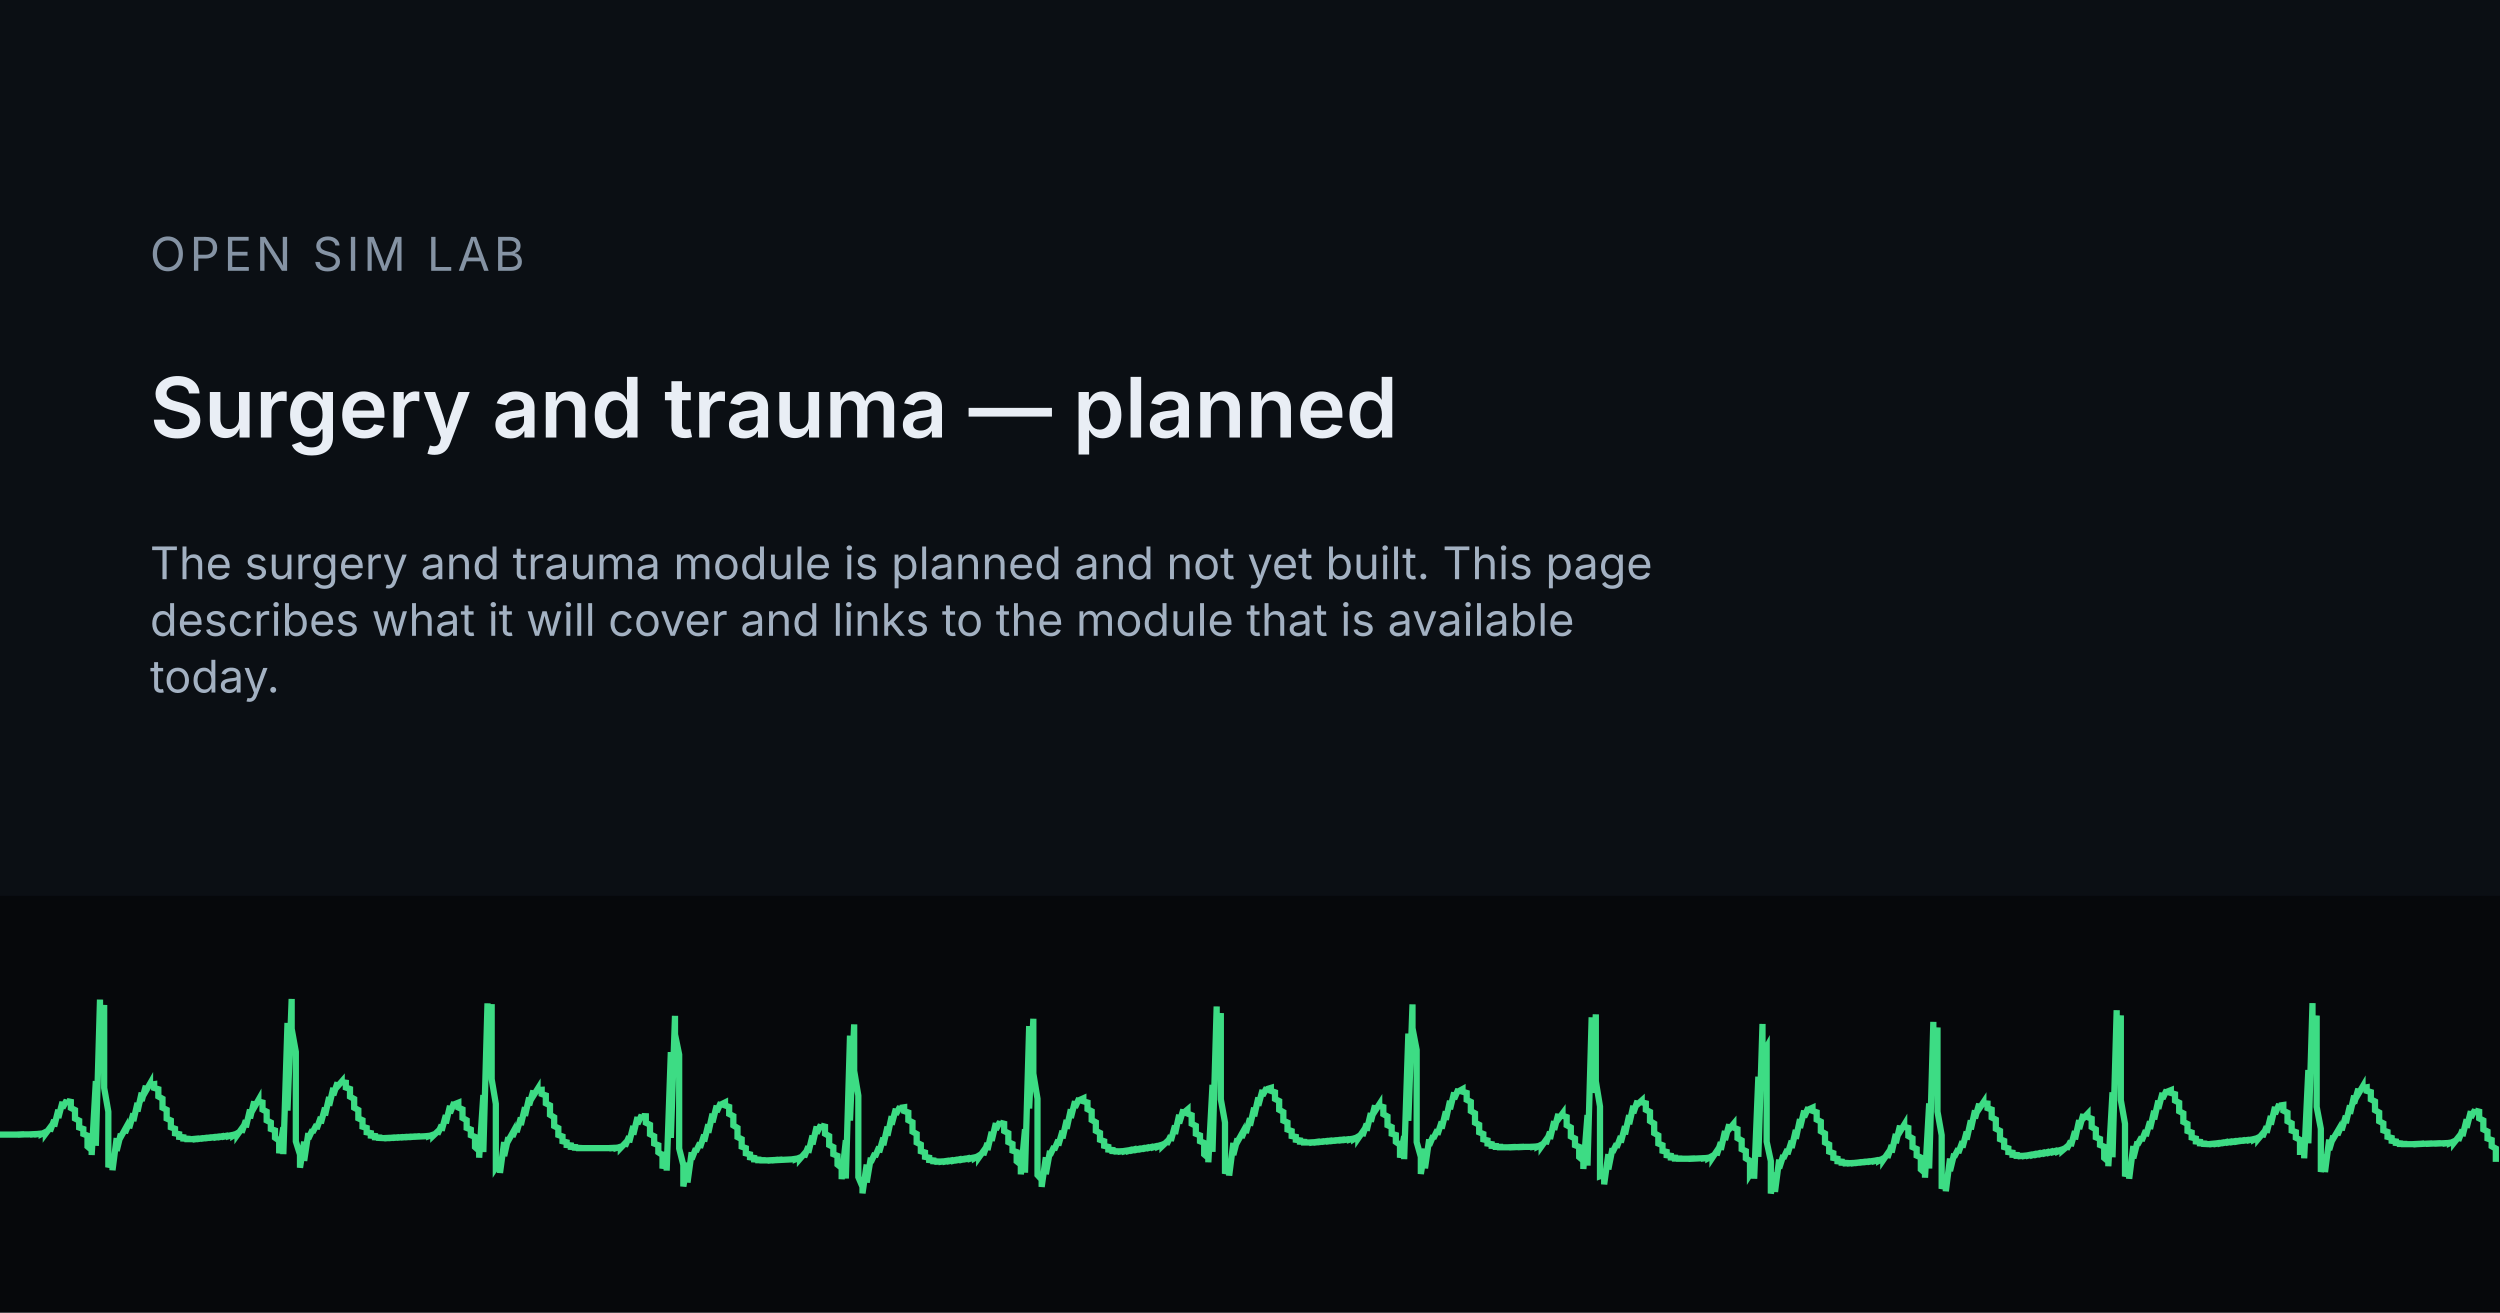
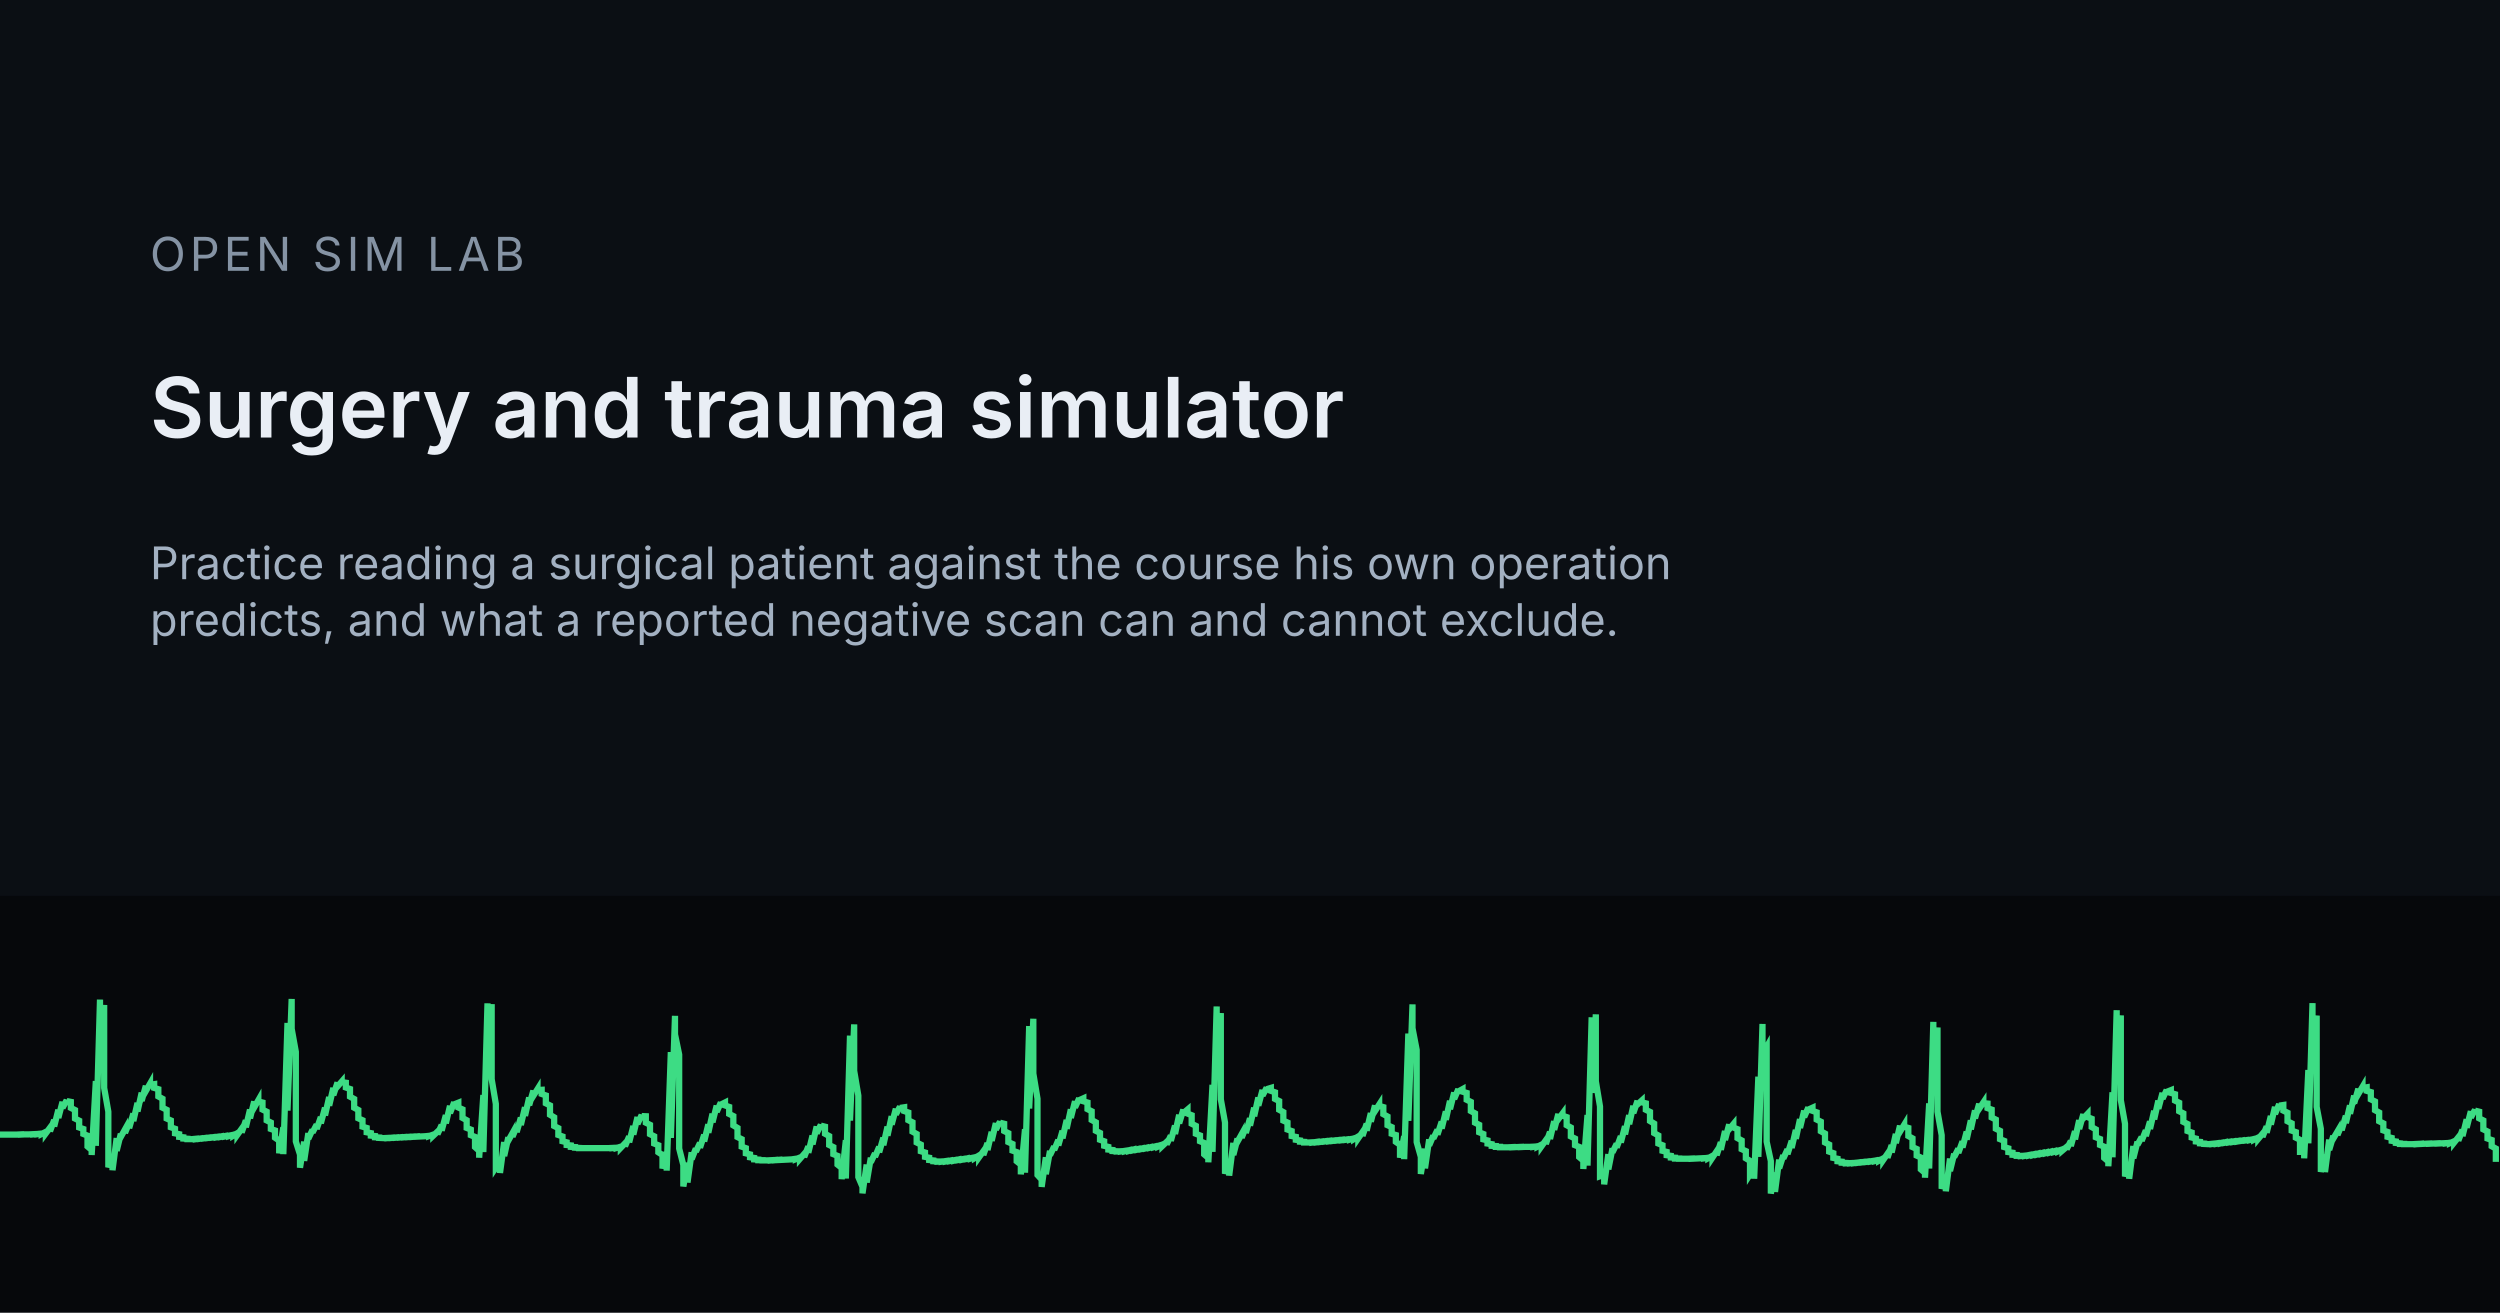
<svg xmlns="http://www.w3.org/2000/svg" width="1200" height="630" viewBox="0 0 1200 630">
  <rect width="1200" height="630" fill="#0B0F14" />
  <rect x="0" y="430" width="1200" height="200" fill="#06080B" />
  <g transform="translate(0 455)">
    <path d="M0 89.6 L0 89.6 L2 89.6 L2 89.6 L4 89.6 L4 89.6 L6 89.6 L6 89.6 L8 89.6 L8 89.6 L10 89.5 L10 89.6 L12 89.5 L12 89.5 L14 89.5 L14 89.5 L16 89.4 L16 89.5 L18 89.3 L18 89.4 L20 89.1 L20 89.3 L22 88.3 L22 89.0 L24 86.3 L24 88.0 L26 82.6 L26 85.7 L28 77.7 L28 81.6 L30 73.9 L30 76.8 L32 73.1 L32 73.5 L34 73.9 L34 76.8 L36 77.8 L36 81.9 L38 82.9 L38 86.2 L40 86.9 L40 89.3 L42 90.1 L42 95.3 L44 97.0 L44 99.4 L46 63.9 L46 95.0 L48 24.8 L48 52.7 L50 27.4 L50 67.2 L52 78.6 L52 105.3 L54 99.9 L54 106.7 L56 91.3 L56 97.4 L58 89.2 L58 90.7 L60 87.1 L60 88.8 L62 83.9 L62 86.5 L64 79.5 L64 83.1 L66 74.4 L66 78.5 L68 69.5 L68 73.4 L70 66.2 L70 68.7 L72 65.2 L72 65.7 L74 65.4 L74 67.2 L76 67.8 L76 71.3 L78 72.4 L78 76.7 L80 77.7 L80 81.9 L82 82.8 L82 86.1 L84 86.8 L84 89.0 L86 89.4 L86 90.7 L88 90.9 L88 91.5 L90 91.6 L90 91.8 L92 91.8 L92 91.8 L94 91.6 L94 91.8 L96 91.5 L96 91.6 L98 91.3 L98 91.4 L100 91.1 L100 91.2 L102 90.9 L102 91.0 L104 90.7 L104 90.9 L106 90.5 L106 90.7 L108 90.3 L108 90.5 L110 90.1 L110 90.3 L112 89.7 L112 90.1 L114 88.9 L114 89.6 L116 86.8 L116 88.6 L118 82.8 L118 86.1 L120 77.6 L120 81.8 L122 73.7 L122 76.6 L124 73.1 L124 73.7 L126 74.2 L126 77.6 L128 78.6 L128 82.8 L130 83.8 L130 86.9 L132 87.6 L132 91.1 L134 92.5 L134 98.6 L136 86.1 L136 99.0 L138 36.0 L138 78.1 L140 24.5 L140 38.8 L142 49.9 L142 92.9 L144 99.2 L144 105.5 L146 93.0 L146 102.2 L148 88.9 L148 91.6 L150 87.3 L150 88.6 L152 84.8 L152 86.9 L154 81.2 L154 84.2 L156 76.7 L156 80.4 L158 71.6 L158 75.7 L160 67.2 L160 70.7 L162 64.6 L162 66.5 L164 64.2 L164 64.4 L166 64.7 L166 67.0 L168 67.7 L168 71.4 L170 72.5 L170 76.7 L172 77.8 L172 81.8 L174 82.7 L174 85.8 L176 86.4 L176 88.5 L178 88.9 L178 90.1 L180 90.3 L180 90.9 L182 91.0 L182 91.2 L184 91.3 L184 91.3 L186 91.2 L186 91.3 L188 91.1 L188 91.2 L190 91.0 L190 91.1 L192 90.9 L192 91.0 L194 90.8 L194 90.9 L196 90.7 L196 90.8 L198 90.6 L198 90.7 L200 90.5 L200 90.6 L202 90.5 L202 90.5 L204 90.4 L204 90.4 L206 90.2 L206 90.3 L208 89.6 L208 90.1 L210 88.2 L210 89.4 L212 85.0 L212 87.7 L214 80.3 L214 84.2 L216 75.8 L216 79.3 L218 74.1 L218 75.1 L220 74.3 L220 76.6 L222 77.5 L222 81.6 L224 82.7 L224 86.4 L226 87.2 L226 89.9 L228 90.7 L228 95.6 L230 97.4 L230 100.7 L232 70.6 L232 98.0 L234 26.6 L234 59.7 L236 27.0 L236 63.0 L238 74.9 L238 105.4 L240 102.4 L240 108.0 L242 93.2 L242 99.9 L244 90.9 L244 92.5 L246 88.9 L246 90.6 L248 85.8 L248 88.4 L250 81.5 L250 85.0 L252 76.5 L252 80.6 L254 71.8 L254 75.5 L256 68.5 L256 71.0 L258 67.8 L258 68.2 L260 68.1 L260 70.1 L262 70.8 L262 74.6 L264 75.6 L264 80.1 L266 81.3 L266 85.5 L268 86.5 L268 89.8 L270 90.5 L270 92.8 L272 93.3 L272 94.6 L274 94.8 L274 95.5 L276 95.6 L276 95.9 L278 96.0 L278 96.1 L280 96.1 L280 96.1 L282 96.1 L282 96.1 L284 96.1 L284 96.1 L286 96.1 L286 96.1 L288 96.1 L288 96.1 L290 96.1 L290 96.1 L292 96.1 L292 96.1 L294 96.0 L294 96.1 L296 95.9 L296 96.0 L298 95.4 L298 95.9 L300 93.8 L300 95.2 L302 90.5 L302 93.3 L304 85.5 L304 89.6 L306 81.2 L306 84.5 L308 80.2 L308 80.7 L310 80.8 L310 83.9 L312 84.9 L312 89.4 L314 90.4 L314 93.9 L316 94.7 L316 98.1 L318 99.4 L318 105.9 L320 98.0 L320 106.9 L322 50.0 L322 91.2 L324 32.6 L324 41.5 L326 51.2 L326 96.3 L328 104.2 L328 114.5 L330 103.1 L330 112.6 L332 98.1 L332 101.4 L334 96.3 L334 97.8 L336 93.6 L336 95.9 L338 89.7 L338 92.9 L340 84.7 L340 88.7 L342 79.6 L342 83.7 L344 75.7 L344 78.7 L346 74.2 L346 75.2 L348 74.2 L348 75.6 L350 76.3 L350 79.7 L352 80.7 L352 85.2 L354 86.4 L354 90.8 L356 91.8 L356 95.4 L358 96.1 L358 98.6 L360 99.1 L360 100.5 L362 100.8 L362 101.5 L364 101.6 L364 101.9 L366 101.9 L366 102.0 L368 102.0 L368 102.0 L370 101.9 L370 102.0 L372 101.8 L372 101.9 L374 101.7 L374 101.8 L376 101.7 L376 101.7 L378 101.6 L378 101.6 L380 101.5 L380 101.5 L382 101.2 L382 101.4 L384 100.6 L384 101.2 L386 98.9 L386 100.4 L388 95.3 L388 98.3 L390 90.1 L390 94.3 L392 85.7 L392 89.0 L394 84.9 L394 85.3 L396 85.8 L396 89.2 L398 90.3 L398 94.6 L400 95.6 L400 99.0 L402 99.8 L402 104.0 L404 105.6 L404 111.0 L406 92.3 L406 110.7 L408 42.1 L408 82.9 L410 36.7 L410 59.0 L412 70.9 L412 110.0 L414 114.7 L414 117.8 L416 104.0 L416 112.6 L418 100.7 L418 102.9 L420 98.6 L420 100.3 L422 95.5 L422 98.1 L424 91.1 L424 94.7 L426 85.8 L426 90.1 L428 80.8 L428 84.8 L430 77.2 L430 79.9 L432 76.2 L432 76.8 L434 76.5 L434 78.3 L436 79.0 L436 82.7 L438 83.7 L438 88.2 L440 89.3 L440 93.4 L442 94.4 L442 97.6 L444 98.2 L444 100.3 L446 100.7 L446 101.8 L448 102.0 L448 102.4 L450 102.5 L450 102.6 L452 102.5 L452 102.6 L454 102.3 L454 102.5 L456 102.1 L456 102.3 L458 101.9 L458 102.1 L460 101.6 L460 101.8 L462 101.4 L462 101.6 L464 101.1 L464 101.3 L466 100.9 L466 101.1 L468 100.5 L468 100.8 L470 99.6 L470 100.4 L472 97.6 L472 99.4 L474 93.7 L474 97.0 L476 88.3 L476 92.6 L478 84.1 L478 87.2 L480 83.4 L480 83.9 L482 84.4 L482 87.9 L484 88.9 L484 93.2 L486 94.1 L486 97.3 L488 98.0 L488 102.4 L490 104.0 L490 108.7 L492 87.0 L492 107.9 L494 37.5 L494 77.1 L496 34.0 L496 60.3 L498 72.4 L498 109.0 L500 111.2 L500 114.7 L502 100.5 L502 108.6 L504 97.4 L504 99.5 L506 95.3 L506 97.0 L508 92.2 L508 94.8 L510 87.8 L510 91.4 L512 82.6 L512 86.8 L514 77.5 L514 81.6 L516 73.6 L516 76.6 L518 72.2 L518 73.1 L520 72.2 L520 73.6 L522 74.2 L522 77.4 L524 78.4 L524 82.6 L526 83.7 L526 87.8 L528 88.8 L528 92.1 L530 92.8 L530 95.0 L532 95.5 L532 96.8 L534 97.0 L534 97.5 L536 97.6 L536 97.7 L538 97.6 L538 97.7 L540 97.4 L540 97.6 L542 97.1 L542 97.4 L544 96.8 L544 97.1 L546 96.6 L546 96.8 L548 96.3 L548 96.5 L550 96.0 L550 96.2 L552 95.7 L552 95.9 L554 95.4 L554 95.6 L556 95.0 L556 95.3 L558 94.4 L558 95.0 L560 93.1 L560 94.3 L562 90.1 L562 92.6 L564 85.3 L564 89.3 L566 80.1 L566 84.2 L568 77.6 L568 79.3 L570 77.6 L570 79.5 L572 80.3 L572 84.4 L574 85.4 L574 89.2 L576 90.0 L576 92.8 L578 93.6 L578 99.1 L580 100.8 L580 102.9 L582 65.7 L582 97.9 L584 28.1 L584 54.5 L586 31.3 L586 72.7 L588 83.8 L588 108.4 L590 101.8 L590 109.3 L592 93.6 L592 99.4 L594 91.5 L594 93.0 L596 89.4 L596 91.1 L598 86.1 L598 88.8 L600 81.8 L600 85.3 L602 76.7 L602 80.8 L604 71.8 L604 75.7 L606 68.2 L606 70.9 L608 67.1 L608 67.8 L610 67.2 L610 68.6 L612 69.3 L612 72.5 L614 73.5 L614 77.7 L616 78.8 L616 82.9 L618 83.8 L618 87.2 L620 87.9 L620 90.3 L622 90.7 L622 92.1 L624 92.4 L624 93.0 L626 93.1 L626 93.4 L628 93.4 L628 93.4 L630 93.3 L630 93.4 L632 93.1 L632 93.3 L634 93.0 L634 93.1 L636 92.8 L636 92.9 L638 92.6 L638 92.8 L640 92.5 L640 92.6 L642 92.3 L642 92.4 L644 92.1 L644 92.3 L646 92.0 L646 92.1 L648 91.8 L648 92.0 L650 91.4 L650 91.7 L652 90.5 L652 91.3 L654 88.4 L654 90.2 L656 84.4 L656 87.7 L658 79.3 L658 83.4 L660 75.6 L660 78.3 L662 75.2 L662 75.8 L664 76.4 L664 79.8 L666 80.9 L666 85.1 L668 86.0 L668 89.2 L670 89.8 L670 93.1 L672 94.5 L672 100.7 L674 90.4 L674 101.4 L676 41.1 L676 83.0 L678 27.1 L678 38.5 L680 49.0 L680 93.2 L682 100.3 L682 108.5 L684 96.4 L684 105.8 L686 91.9 L686 94.8 L688 90.1 L688 91.5 L690 87.3 L690 89.6 L692 83.4 L692 86.7 L694 78.5 L694 82.5 L696 73.4 L696 77.4 L698 69.4 L698 72.5 L700 67.8 L700 68.9 L702 67.8 L702 69.0 L704 69.6 L704 72.9 L706 73.9 L706 78.3 L708 79.4 L708 83.9 L710 84.9 L710 88.5 L712 89.3 L712 91.9 L714 92.4 L714 93.9 L716 94.2 L716 95.0 L718 95.1 L718 95.5 L720 95.5 L720 95.7 L722 95.7 L722 95.7 L724 95.7 L724 95.7 L726 95.6 L726 95.7 L728 95.6 L728 95.6 L730 95.5 L730 95.6 L732 95.5 L732 95.5 L734 95.5 L734 95.5 L736 95.4 L736 95.5 L738 95.2 L738 95.4 L740 94.4 L740 95.1 L742 92.3 L742 94.1 L744 88.3 L744 91.7 L746 83.2 L746 87.3 L748 79.7 L748 82.2 L750 79.5 L750 80.5 L752 81.2 L752 85.1 L754 86.2 L754 90.5 L756 91.5 L756 94.7 L758 95.5 L758 100.4 L760 102.1 L760 106.1 L762 80.2 L762 104.5 L764 33.3 L764 69.6 L766 31.9 L766 64.0 L768 76.1 L768 109.6 L770 108.9 L770 113.5 L772 99.0 L772 106.3 L774 96.2 L774 98.1 L776 94.0 L776 95.8 L778 90.4 L778 93.4 L780 85.6 L780 89.5 L782 80.3 L782 84.6 L784 75.8 L784 79.3 L786 73.4 L786 75.1 L788 73.3 L788 74.1 L790 74.6 L790 77.7 L792 78.7 L792 83.1 L794 84.3 L794 88.9 L796 90.0 L796 93.9 L798 94.7 L798 97.4 L800 97.9 L800 99.5 L802 99.8 L802 100.6 L804 100.7 L804 101.1 L806 101.1 L806 101.2 L808 101.2 L808 101.2 L810 101.2 L810 101.2 L812 101.1 L812 101.2 L814 101.1 L814 101.1 L816 101.0 L816 101.0 L818 100.9 L818 101.0 L820 100.7 L820 100.9 L822 99.8 L822 100.6 L824 97.6 L824 99.5 L826 93.3 L826 96.9 L828 87.9 L828 92.2 L830 84.7 L830 87.0 L832 84.6 L832 86.2 L834 87.0 L834 91.3 L836 92.4 L836 96.6 L838 97.5 L838 101.0 L840 102.2 L840 108.7 L842 105.6 L842 110.8 L844 61.8 L844 100.3 L846 36.5 L846 51.2 L848 47.6 L848 93.0 L850 102.3 L850 117.9 L852 107.8 L852 117.1 L854 101.6 L854 105.8 L856 99.5 L856 101.1 L858 96.7 L858 99.0 L860 92.6 L860 96.0 L862 87.4 L862 91.6 L864 82.2 L864 86.4 L866 78.1 L866 81.2 L868 76.6 L868 77.6 L870 76.7 L870 78.2 L872 78.9 L872 82.4 L874 83.4 L874 88.0 L876 89.1 L876 93.4 L878 94.4 L878 97.8 L880 98.5 L880 100.8 L882 101.2 L882 102.4 L884 102.6 L884 103.1 L886 103.2 L886 103.4 L888 103.3 L888 103.4 L890 103.2 L890 103.3 L892 103.0 L892 103.1 L894 102.8 L894 102.9 L896 102.6 L896 102.7 L898 102.4 L898 102.5 L900 102.1 L900 102.3 L902 101.8 L902 102.1 L904 101.0 L904 101.7 L906 98.8 L906 100.7 L908 94.7 L908 98.2 L910 89.3 L910 93.7 L912 85.3 L912 88.2 L914 84.9 L914 85.8 L916 86.4 L916 90.3 L918 91.4 L918 95.6 L920 96.5 L920 99.7 L922 100.6 L922 106.3 L924 108.0 L924 110.3 L926 74.6 L926 105.9 L928 35.5 L928 63.4 L930 38.2 L930 78.6 L932 89.9 L932 115.6 L934 109.6 L934 116.8 L936 101.1 L936 107.1 L938 98.8 L938 100.4 L940 96.4 L940 98.4 L942 92.9 L942 95.8 L944 88.2 L944 92.0 L946 82.8 L946 87.1 L948 78.0 L948 81.8 L950 74.8 L950 77.2 L952 74.2 L952 74.5 L954 74.7 L954 76.9 L956 77.6 L956 81.4 L958 82.4 L958 86.8 L960 87.8 L960 91.8 L962 92.6 L962 95.6 L964 96.2 L964 98.0 L966 98.3 L966 99.3 L968 99.4 L968 99.8 L970 99.8 L970 99.9 L972 99.7 L972 99.8 L974 99.4 L974 99.6 L976 99.1 L976 99.4 L978 98.8 L978 99.1 L980 98.5 L980 98.8 L982 98.2 L982 98.5 L984 97.9 L984 98.2 L986 97.6 L986 97.9 L988 97.3 L988 97.6 L990 96.7 L990 97.2 L992 95.5 L992 96.6 L994 92.7 L994 95.1 L996 88.0 L996 91.9 L998 82.7 L998 86.9 L1000 79.8 L1000 81.8 L1002 79.7 L1002 81.2 L1004 82.0 L1004 86.0 L1006 87.1 L1006 90.9 L1008 91.7 L1008 94.6 L1010 95.4 L1010 100.8 L1012 102.5 L1012 104.8 L1014 69.3 L1014 100.5 L1016 29.9 L1016 58.1 L1018 32.4 L1018 73.1 L1020 84.4 L1020 109.7 L1022 103.5 L1022 110.8 L1024 95.1 L1024 101.0 L1026 93.0 L1026 94.5 L1028 90.8 L1028 92.6 L1030 87.6 L1030 90.3 L1032 83.3 L1032 86.9 L1034 78.2 L1034 82.3 L1036 73.3 L1036 77.2 L1038 69.6 L1038 72.4 L1040 68.2 L1040 69.1 L1042 68.3 L1042 69.6 L1044 70.2 L1044 73.3 L1046 74.3 L1046 78.4 L1048 79.4 L1048 83.5 L1050 84.5 L1050 87.9 L1052 88.6 L1052 91.0 L1054 91.5 L1054 92.9 L1056 93.1 L1056 93.8 L1058 93.9 L1058 94.1 L1060 94.2 L1060 94.2 L1062 94.0 L1062 94.1 L1064 93.8 L1064 94.0 L1066 93.6 L1066 93.8 L1068 93.3 L1068 93.5 L1070 93.1 L1070 93.3 L1072 92.9 L1072 93.1 L1074 92.7 L1074 92.9 L1076 92.5 L1076 92.6 L1078 92.3 L1078 92.4 L1080 92.1 L1080 92.2 L1082 91.7 L1082 92.0 L1084 91.0 L1084 91.6 L1086 89.2 L1086 90.7 L1088 85.7 L1088 88.7 L1090 80.7 L1090 84.8 L1092 76.3 L1092 79.7 L1094 75.0 L1094 75.7 L1096 75.4 L1096 78.1 L1098 79.1 L1098 83.2 L1100 84.2 L1100 87.7 L1102 88.4 L1102 91.1 L1104 92.1 L1104 97.9 L1106 97.9 L1106 101.0 L1108 58.6 L1108 93.8 L1110 26.5 L1110 47.4 L1112 32.5 L1112 76.3 L1114 86.8 L1114 107.5 L1116 99.2 L1116 107.6 L1118 92.0 L1118 97.0 L1120 90.2 L1120 91.5 L1122 88.1 L1122 89.8 L1124 84.9 L1124 87.5 L1126 80.6 L1126 84.1 L1128 75.6 L1128 79.6 L1130 70.9 L1130 74.6 L1132 67.6 L1132 70.1 L1134 66.7 L1134 67.2 L1136 66.9 L1136 68.6 L1138 69.2 L1138 72.7 L1140 73.7 L1140 77.9 L1142 79.0 L1142 83.2 L1144 84.2 L1144 87.6 L1146 88.3 L1146 90.7 L1148 91.2 L1148 92.6 L1150 92.9 L1150 93.6 L1152 93.8 L1152 94.1 L1154 94.1 L1154 94.2 L1156 94.2 L1156 94.2 L1158 94.2 L1158 94.2 L1160 94.1 L1160 94.2 L1162 94.0 L1162 94.1 L1164 94.0 L1164 94.0 L1166 93.9 L1166 94.0 L1168 93.9 L1168 93.9 L1170 93.8 L1170 93.9 L1172 93.8 L1172 93.8 L1174 93.7 L1174 93.8 L1176 93.5 L1176 93.7 L1178 92.8 L1178 93.4 L1180 90.9 L1180 92.5 L1182 87.3 L1182 90.3 L1184 82.3 L1184 86.3 L1186 78.4 L1186 81.4 L1188 77.7 L1188 78.1 L1190 78.6 L1190 81.8 L1192 82.8 L1192 87.1 L1194 88.1 L1194 91.5 L1196 92.2 L1196 95.2 L1198 96.3 L1198 102.7" fill="none" stroke="#3DDC84" stroke-width="3" />
  </g>
  <text x="72" y="130" font-family="Inter, system-ui, sans-serif" font-size="22.4" letter-spacing="2" fill="#8593A4">OPEN SIM LAB</text>
-   <text x="72" y="210" font-family="Inter, system-ui, sans-serif" font-size="40" font-weight="600" fill="#E9EEF5">Surgery and trauma — planned</text>
-   <text x="72" y="278" font-family="Inter, system-ui, sans-serif" font-size="21.6" fill="#A3B1C2">The surgery and trauma module is planned and not yet built. This page</text>
-   <text x="72" y="305.2" font-family="Inter, system-ui, sans-serif" font-size="21.6" fill="#A3B1C2">describes what it will cover and links to the module that is available</text>
-   <text x="72" y="332.4" font-family="Inter, system-ui, sans-serif" font-size="21.6" fill="#A3B1C2">today.</text>
+   <text x="72" y="210" font-family="Inter, system-ui, sans-serif" font-size="40" font-weight="600" fill="#E9EEF5">Surgery and trauma simulator</text>
+   <text x="72" y="278" font-family="Inter, system-ui, sans-serif" font-size="21.6" fill="#A3B1C2">Practice reading a surgical patient against the course his own operation</text>
+   <text x="72" y="305.2" font-family="Inter, system-ui, sans-serif" font-size="21.6" fill="#A3B1C2">predicts, and what a reported negative scan can and cannot exclude.</text>
</svg>
